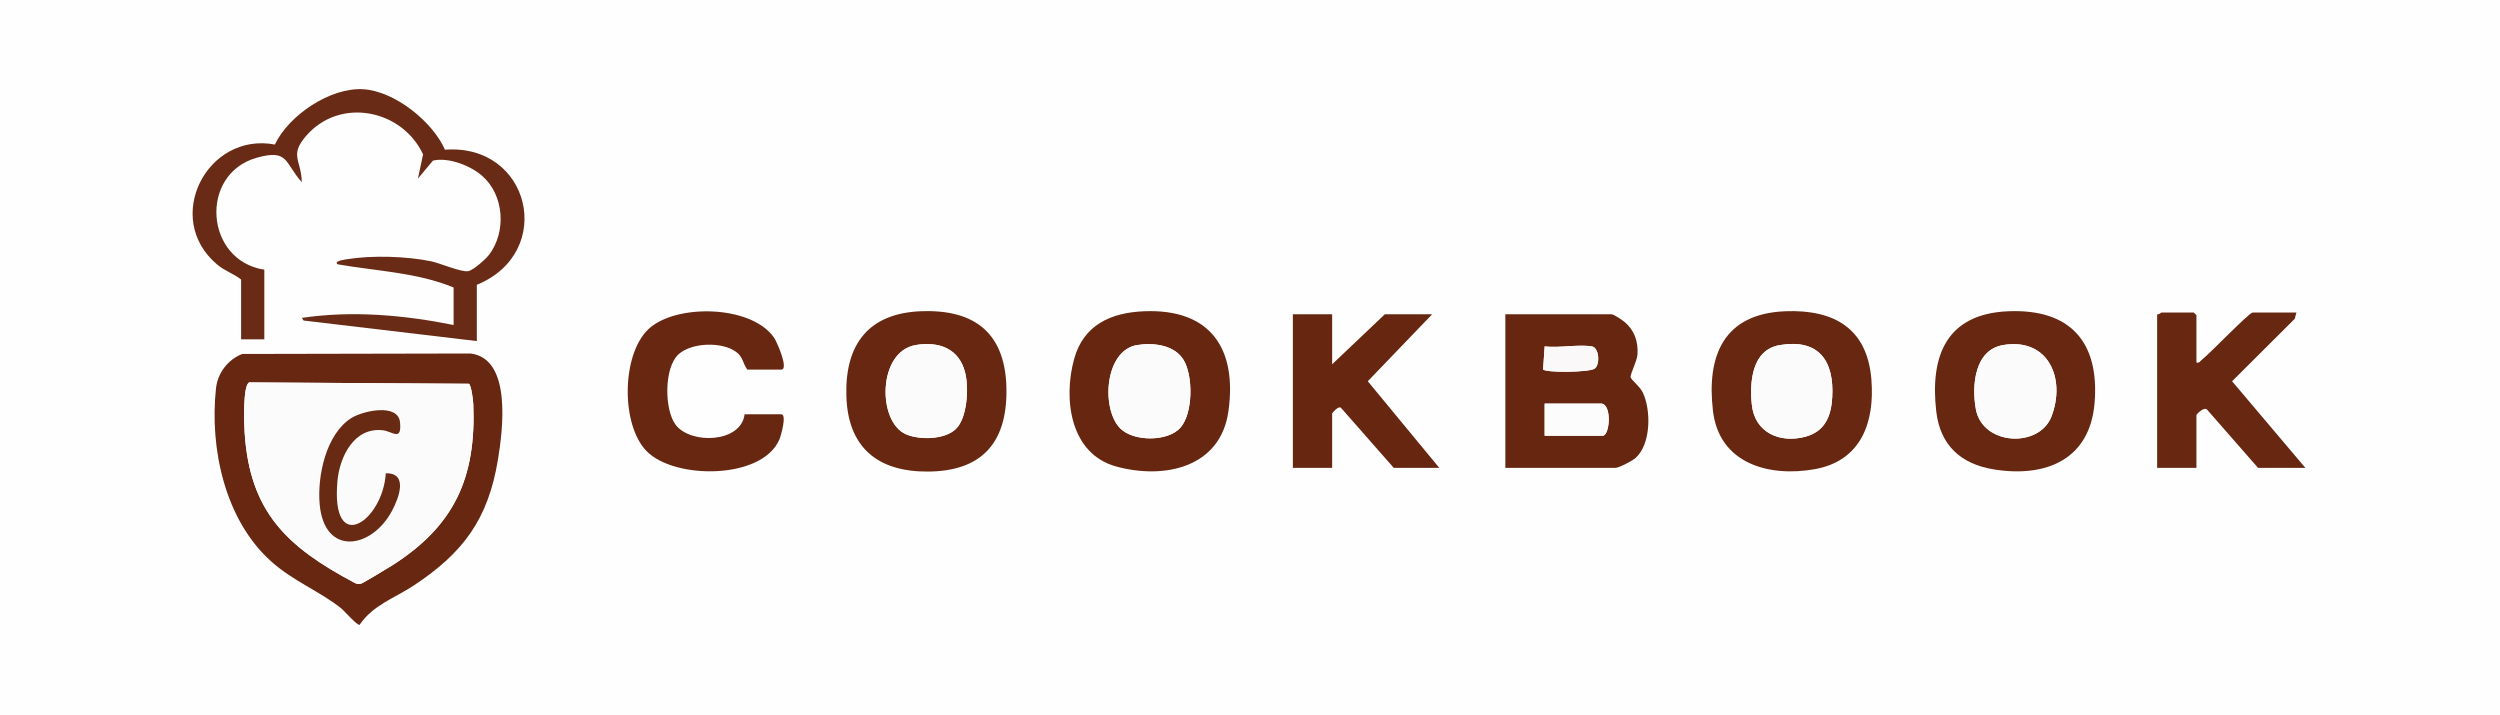
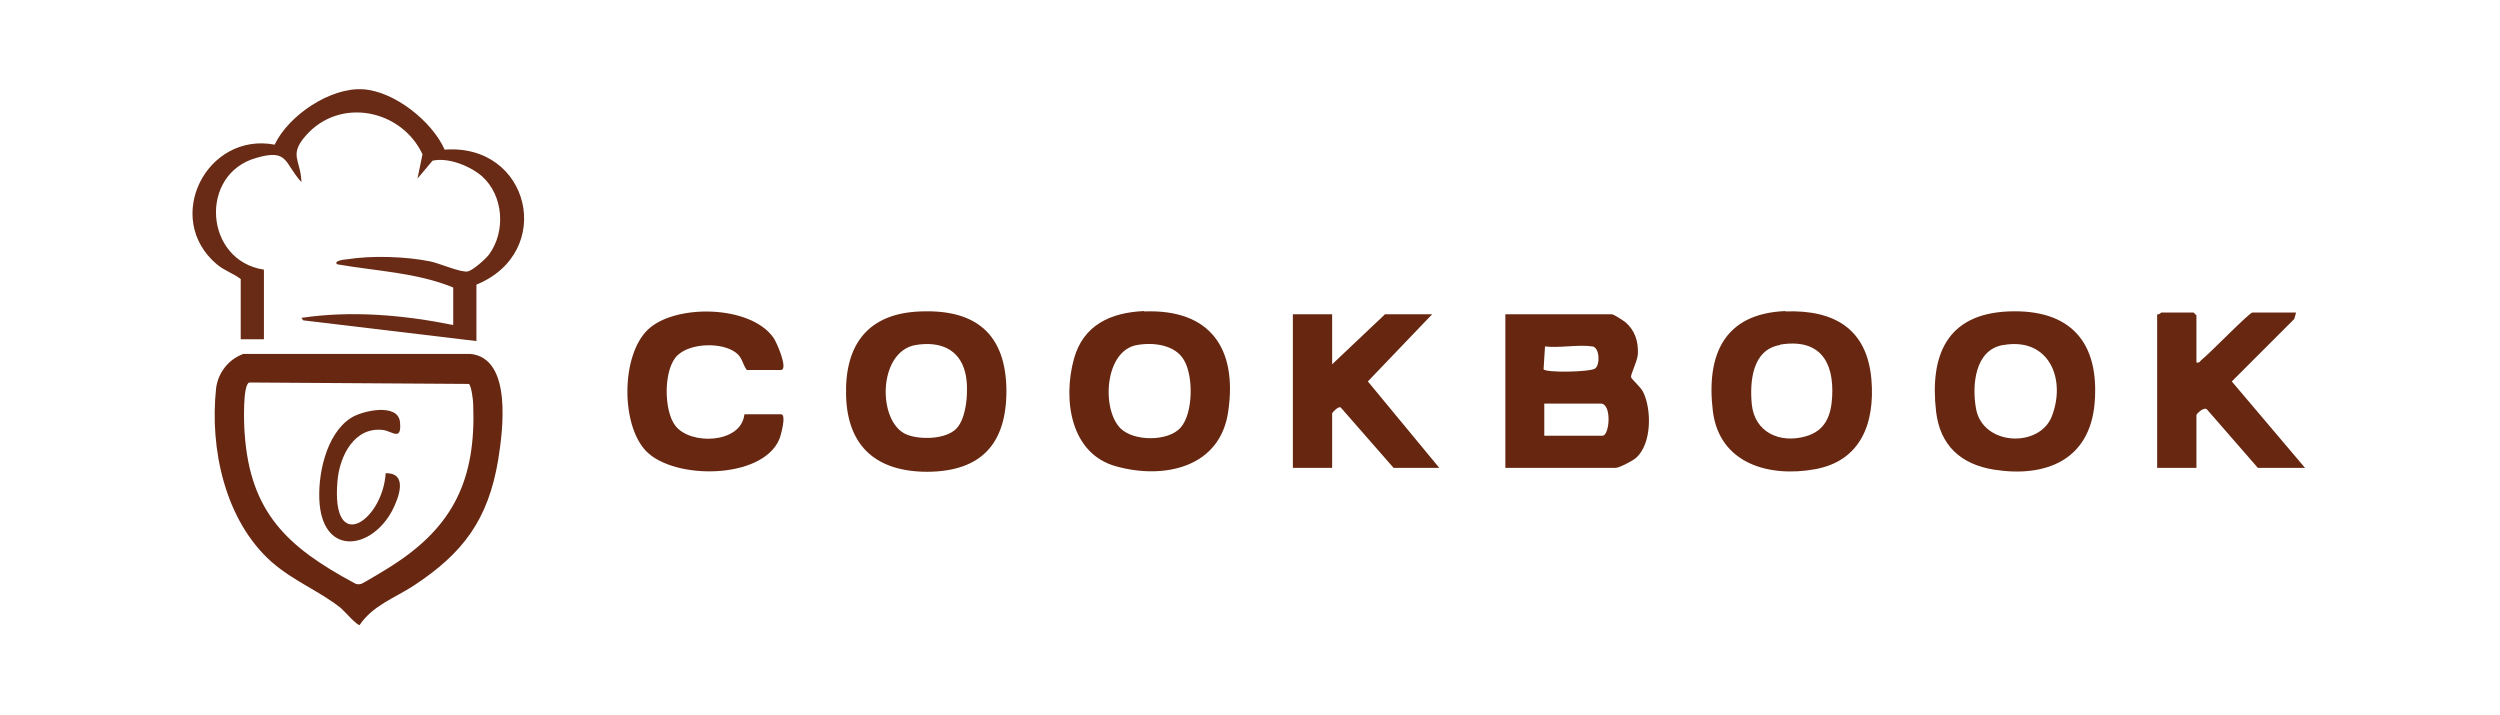
- <svg xmlns="http://www.w3.org/2000/svg" id="Layer_1" data-name="Layer 1" viewBox="0 0 700 200">
+ <svg xmlns="http://www.w3.org/2000/svg" id="Layer_1" version="1.1" viewBox="0 0 700 200">
  <defs>
    <style>
-       .cls-1 {
+       .st0 {
        fill: #66260f;
      }

-       .cls-2 {
-         fill: #fcfbfb;
-       }
- 
-       .cls-3 {
-         fill: #fdfcfc;
-       }
- 
-       .cls-4 {
-         fill: #fefefe;
-       }
- 
-       .cls-5 {
+       .st1 {
        fill: #692a14;
      }

-       .cls-6 {
+       .st2 {
        fill: #692b15;
      }

-       .cls-7 {
-         fill: #faf8f8;
-       }
- 
-       .cls-8 {
+       .st3 {
        fill: #672710;
      }

-       .cls-9 {
+       .st4 {
        fill: #672711;
      }

-       .cls-10 {
+       .st5 {
        fill: #662610;
      }
    </style>
  </defs>
-   <path class="cls-4" d="M700,0v200H0V0h700ZM67.5,78.25v16.75h6.5v-19.5c-16.68-2.55-18.32-26.82-2.1-31.35,8.96-2.51,7.71,1.43,12.6,6.85-.17-6.31-3.56-7.46,1.25-13.01,9.45-10.88,26.84-7.37,32.7,5.23l-1.44,6.77,4.21-5.03c4.26-1.01,10.44,1.34,13.79,4.28,6.14,5.39,6.8,15.54,1.99,22-.93,1.25-4.42,4.37-5.87,4.67-1.89.39-7.99-2.26-10.52-2.78-6.83-1.39-16.43-1.69-23.3-.58-.45.07-4,.46-2.81,1.44,10.85,1.92,22.25,2.26,32.5,6.5v10.5c-13.93-2.81-28.38-4.09-42.5-1.99l.5.74,48.5,5.75v-15.75c22.21-9.1,14.99-39.65-8.92-37.83-3.47-7.89-14.05-16.37-22.81-16.93-9.26-.6-20.91,7.27-24.82,15.48-18.96-3.59-31.46,20.65-16.22,33.54,2.26,1.91,4.52,2.52,6.76,4.24ZM208.5,116c-.99,8.03-15.03,8.48-19.26,3.01-3.25-4.19-3.34-16.07.74-19.79,3.7-3.38,12.29-3.61,16.2-.65,1.92,1.45,1.77,3.13,3.08,4.92h9.5c2.23,0-1.29-7.91-2.03-8.97-6.5-9.25-27.48-9.74-35.23-2.29s-7.63,26.63-.5,34.03c7.8,8.09,32.49,8.08,37.26-3.26.39-.92,2.15-7,.5-7h-10.25ZM257.9,87.15c-14.72.58-21.3,9.27-20.92,23.63.38,14.38,8.62,21.33,22.77,21.27,15.02-.07,22.14-7.93,22.06-22.71-.09-15.65-8.45-22.79-23.91-22.18ZM320.4,87.15c-9.37.37-17.02,3.82-19.64,13.36-3.1,11.28-1.12,26.62,11.85,30.13,13.43,3.64,29.1.3,31.34-15.44,2.51-17.67-5.09-28.78-23.55-28.05ZM499.9,87.15c-17.14.67-22.14,12.26-20.26,27.96,1.76,14.69,15.64,18.56,28.48,16.26,12.95-2.31,16.84-13.06,15.87-25.11-1.15-14.34-10.5-19.64-24.09-19.11ZM562.4,87.15c-17.23.68-22.04,12.24-20.26,27.96,1.09,9.58,6.91,14.84,16.17,16.33,14.53,2.33,26.9-2.72,28.18-18.7,1.37-17.06-6.9-26.27-24.09-25.59ZM615,101.5v-13.25l-.75-.75h-9c-.17,0-.76.66-1.25.5v43h11v-14.75c0-.3,2.25-2.52,3.01-1.52l14.24,16.27h13.25l-20.52-24.25,17.54-17.48.48-1.77h-12.25c-.97,0-12.07,11.58-14.25,13.25-.5.39-.63.96-1.5.75ZM373,88h-11v43h11v-15.25c0-.15,1.89-2.3,2.51-1.52l14.74,16.77h12.75l-20.02-24.25,18.02-18.75h-13.25l-14.75,14v-14ZM421.5,131h30.75c1.05,0,4.82-1.97,5.72-2.78,4.34-3.87,4.37-13.47,1.97-18.41-.77-1.57-3.19-3.46-3.37-4.17-.19-.75,1.81-4.52,1.93-6.41.24-3.54-.84-6.7-3.5-8.99-.64-.55-3.12-2.25-3.75-2.25h-29.75v43ZM67.86,99.11c-4,1.58-6.9,5.3-7.37,9.63-1.83,16.88,2.52,36.92,15.5,48.51,6.22,5.56,13.44,8.25,19.47,13.03.98.78,4.5,4.84,5.24,4.69,3.65-5.5,9.86-7.53,15.07-10.96,13.89-9.16,20.91-18.56,23.67-35.33,1.32-8.04,4.01-28.27-7.67-29.69l-63.9.13Z" />
-   <path class="cls-9" d="M67.86,99.11l63.9-.13c11.68,1.43,8.99,21.65,7.67,29.69-2.76,16.77-9.77,26.17-23.67,35.33-5.21,3.43-11.42,5.46-15.07,10.96-.74.16-4.26-3.91-5.24-4.69-6.02-4.78-13.24-7.48-19.47-13.03-12.98-11.59-17.33-31.63-15.5-48.51.47-4.33,3.36-8.06,7.37-9.63ZM69.82,107.07c-1.89.64-1.46,11.87-1.31,14.18,1.46,22.23,11.97,31.94,30.64,41.87.64.39,1.25.48,1.98.3.5-.12,7.77-4.52,8.84-5.2,17.15-10.98,23.39-24.29,22.56-44.98-.05-1.18-.54-5.23-1.22-5.78l-61.48-.38Z" />
-   <path class="cls-6" d="M67.5,78.25c-2.24-1.72-4.5-2.33-6.76-4.24-15.24-12.89-2.75-37.13,16.22-33.54,3.9-8.21,15.56-16.08,24.82-15.48,8.76.56,19.34,9.05,22.81,16.93,23.91-1.82,31.13,28.73,8.92,37.83v15.75l-48.5-5.75-.5-.74c14.11-2.1,28.57-.81,42.5,1.99v-10.5c-10.25-4.24-21.65-4.59-32.5-6.5-1.18-.98,2.36-1.36,2.81-1.44,6.87-1.11,16.47-.81,23.3.58,2.53.51,8.63,3.17,10.52,2.78,1.45-.3,4.94-3.42,5.87-4.67,4.81-6.46,4.15-16.62-1.99-22-3.35-2.94-9.53-5.29-13.79-4.28l-4.21,5.03,1.44-6.77c-5.86-12.6-23.25-16.11-32.7-5.23-4.81,5.54-1.42,6.7-1.25,13.01-4.89-5.43-3.64-9.36-12.6-6.85-16.21,4.53-14.58,28.8,2.1,31.35v19.5h-6.5v-16.75Z" />
-   <path class="cls-1" d="M421.5,131v-43h29.75c.63,0,3.11,1.69,3.75,2.25,2.66,2.29,3.73,5.46,3.5,8.99-.13,1.89-2.13,5.65-1.93,6.41.18.7,2.61,2.6,3.37,4.17,2.41,4.94,2.37,14.53-1.97,18.41-.9.81-4.67,2.78-5.72,2.78h-30.75ZM445.75,97c-3.82-.64-9.24.48-13.25,0l-.43,6.43c.61.97,12.85.84,14.41-.2s1.31-5.88-.73-6.23ZM432.5,122h16.25c2.04,0,2.67-9-.5-9h-15.75v9Z" />
-   <path class="cls-8" d="M562.4,87.15c17.19-.68,25.46,8.53,24.09,25.59-1.28,15.97-13.65,21.03-28.18,18.7-9.26-1.49-15.09-6.75-16.17-16.33-1.78-15.72,3.03-27.28,20.26-27.96ZM560.87,96.62c-8.05,1.35-8.81,11.45-7.64,17.9,1.86,10.27,17.73,11,21.17,2.12,4.08-10.52-.78-22.17-13.53-20.03Z" />
-   <path class="cls-8" d="M257.9,87.15c15.46-.61,23.83,6.53,23.91,22.18.08,14.78-7.04,22.64-22.06,22.71-14.15.06-22.39-6.88-22.77-21.27-.38-14.36,6.2-23.05,20.92-23.63ZM256.37,96.62c-10.62,1.79-10.8,21.42-2.71,24.97,3.74,1.64,11.05,1.51,14.09-1.59s3.52-11.37,2.52-15.53c-1.65-6.87-7.33-8.96-13.91-7.86Z" />
-   <path class="cls-8" d="M499.9,87.15c13.6-.53,22.94,4.77,24.09,19.11.97,12.06-2.92,22.8-15.87,25.11-12.84,2.29-26.73-1.57-28.48-16.26-1.88-15.7,3.12-27.29,20.26-27.96ZM498.37,96.62c-7.83,1.31-8.5,10.26-7.86,16.63.79,7.91,7.87,10.96,15.02,9.03,5.46-1.48,7.2-5.74,7.5-11,.59-10.2-3.71-16.49-14.65-14.65Z" />
-   <path class="cls-10" d="M320.4,87.15c18.46-.73,26.06,10.38,23.55,28.05-2.24,15.74-17.91,19.08-31.34,15.44-12.98-3.51-14.96-18.86-11.85-30.13,2.62-9.53,10.27-12.99,19.64-13.36ZM318.37,96.62c-9.13,1.54-10.12,18.01-4.64,23.4,3.7,3.64,13.29,3.66,16.78-.26s3.6-14.42.92-18.93c-2.53-4.27-8.58-4.96-13.06-4.2Z" />
-   <path class="cls-9" d="M615,101.5c.87.22,1-.36,1.5-.75,2.18-1.67,13.27-13.25,14.25-13.25h12.25l-.48,1.77-17.54,17.48,20.52,24.25h-13.25l-14.24-16.27c-.76-1-3.01,1.22-3.01,1.52v14.75h-11v-43c.49.16,1.08-.5,1.25-.5h9l.75.75v13.25Z" />
-   <path class="cls-1" d="M373,88v14l14.75-14h13.25l-18.02,18.75,20.02,24.25h-12.75l-14.74-16.77c-.62-.78-2.51,1.36-2.51,1.52v15.25h-11v-43h11Z" />
-   <path class="cls-9" d="M208.5,116h10.25c1.65,0-.11,6.08-.5,7-4.77,11.34-29.47,11.35-37.26,3.26-7.13-7.39-6.97-26.84.5-34.03s28.73-6.96,35.23,2.29c.75,1.06,4.26,8.97,2.03,8.97h-9.5c-1.31-1.79-1.16-3.48-3.08-4.92-3.91-2.95-12.49-2.73-16.2.65-4.08,3.72-3.99,15.59-.74,19.79,4.24,5.47,18.27,5.02,19.26-3.01Z" />
-   <path class="cls-2" d="M69.82,107.07l61.48.38c.68.54,1.17,4.6,1.22,5.78.83,20.69-5.41,34-22.56,44.98-1.07.69-8.34,5.08-8.84,5.2-.73.18-1.34.09-1.98-.3-18.66-9.93-29.18-19.64-30.64-41.87-.15-2.3-.58-13.54,1.31-14.18ZM108.02,132.52c-.81,13.48-15.39,23.34-13.54,2.21.61-6.9,4.73-15.26,12.79-14.25,2.65.33,5.25,3.06,4.74-2.24s-10.39-3.26-13.68-1.17c-7.1,4.51-9.53,16.32-8.82,24.16,1.32,14.58,14.55,12.52,20.26,1.78,1.87-3.51,4.64-10.65-1.75-10.5Z" />
-   <path class="cls-3" d="M432.5,122v-9h15.75c3.17,0,2.54,9,.5,9h-16.25Z" />
-   <path class="cls-7" d="M445.75,97c2.04.34,2.36,5.14.73,6.23s-13.8,1.17-14.41.2l.43-6.43c4.01.48,9.43-.64,13.25,0Z" />
-   <path class="cls-2" d="M560.87,96.62c12.75-2.14,17.61,9.51,13.53,20.03-3.44,8.88-19.31,8.15-21.17-2.12-1.17-6.46-.41-16.55,7.64-17.9Z" />
-   <path class="cls-2" d="M256.37,96.62c6.57-1.11,12.26.98,13.91,7.86,1,4.15.63,12.31-2.52,15.53s-10.35,3.23-14.09,1.59c-8.08-3.55-7.91-23.19,2.71-24.97Z" />
-   <path class="cls-2" d="M498.37,96.62c10.94-1.83,15.24,4.46,14.65,14.65-.3,5.26-2.04,9.52-7.5,11-7.15,1.94-14.22-1.12-15.02-9.03-.64-6.36.03-15.31,7.86-16.63Z" />
-   <path class="cls-2" d="M318.37,96.62c4.48-.76,10.52-.07,13.06,4.2,2.68,4.51,2.68,14.88-.92,18.93s-13.08,3.9-16.78.26c-5.48-5.39-4.5-21.86,4.64-23.4Z" />
-   <path class="cls-5" d="M108.02,132.52c6.4-.15,3.62,6.99,1.75,10.5-5.71,10.74-18.94,12.8-20.26-1.78-.71-7.84,1.73-19.65,8.82-24.16,3.29-2.09,13.16-4.25,13.68,1.17s-2.09,2.57-4.74,2.24c-8.06-1.01-12.18,7.34-12.79,14.25-1.86,21.12,12.72,11.26,13.54-2.21Z" />
+   <path class="st4" d="M67.9,99.1h63.9c11.7,1.3,9,21.5,7.7,29.6-2.8,16.8-9.8,26.2-23.7,35.3-5.2,3.4-11.4,5.5-15.1,11-.7.2-4.3-3.9-5.2-4.7-6-4.8-13.2-7.5-19.5-13-13-11.6-17.3-31.6-15.5-48.5.5-4.3,3.4-8.1,7.4-9.6h0ZM69.8,107.1c-1.9.6-1.5,11.9-1.3,14.2,1.5,22.2,12,31.9,30.6,41.9.6.4,1.2.5,2,.3.5-.1,7.8-4.5,8.8-5.2,17.2-11,23.4-24.3,22.6-45,0-1.2-.5-5.2-1.2-5.8l-61.5-.4h0Z" />
+   <path class="st2" d="M67.5,78.2c-2.2-1.7-4.5-2.3-6.8-4.2-15.2-12.9-2.8-37.1,16.2-33.5,3.9-8.2,15.6-16.1,24.8-15.5,8.8.6,19.3,9,22.8,16.9,23.9-1.8,31.1,28.7,8.9,37.8v15.8l-48.5-5.8-.5-.7c14.1-2.1,28.6-.8,42.5,2v-10.5c-10.2-4.2-21.7-4.6-32.5-6.5-1.2-1,2.4-1.4,2.8-1.4,6.9-1.1,16.5-.8,23.3.6,2.5.5,8.6,3.2,10.5,2.8,1.4-.3,4.9-3.4,5.9-4.7,4.8-6.5,4.1-16.6-2-22-3.4-2.9-9.5-5.3-13.8-4.3l-4.2,5,1.4-6.8c-5.9-12.6-23.2-16.1-32.7-5.2-4.8,5.5-1.4,6.7-1.2,13-4.9-5.4-3.6-9.4-12.6-6.8-16.2,4.5-14.6,28.8,2.1,31.3v19.5h-6.5v-16.8h0Z" />
+   <path class="st0" d="M421.5,131v-43h29.8c.6,0,3.1,1.7,3.8,2.2,2.7,2.3,3.7,5.5,3.5,9-.1,1.9-2.1,5.7-1.9,6.4.2.7,2.6,2.6,3.4,4.2,2.4,4.9,2.4,14.5-2,18.4-.9.8-4.7,2.8-5.7,2.8h-30.8ZM445.8,97c-3.8-.6-9.2.5-13.2,0l-.4,6.4c.6,1,12.9.8,14.4-.2s1.3-5.9-.7-6.2ZM432.5,122h16.2c2,0,2.7-9-.5-9h-15.8v9Z" />
+   <path class="st3" d="M562.4,87.2c17.2-.7,25.5,8.5,24.1,25.6-1.3,16-13.7,21-28.2,18.7-9.3-1.5-15.1-6.8-16.2-16.3-1.8-15.7,3-27.3,20.3-28h0ZM560.9,96.6c-8,1.3-8.8,11.4-7.6,17.9,1.9,10.3,17.7,11,21.2,2.1,4.1-10.5-.8-22.2-13.5-20h0Z" />
+   <path class="st3" d="M257.9,87.2c15.5-.6,23.8,6.5,23.9,22.2,0,14.8-7,22.6-22.1,22.7-14.1,0-22.4-6.9-22.8-21.3-.4-14.4,6.2-23.1,20.9-23.6h0ZM256.4,96.6c-10.6,1.8-10.8,21.4-2.7,25,3.7,1.6,11.1,1.5,14.1-1.6s3.5-11.4,2.5-15.5c-1.6-6.9-7.3-9-13.9-7.9h0Z" />
+   <path class="st3" d="M499.9,87.2c13.6-.5,22.9,4.8,24.1,19.1,1,12.1-2.9,22.8-15.9,25.1-12.8,2.3-26.7-1.6-28.5-16.3-1.9-15.7,3.1-27.3,20.3-28ZM498.4,96.6c-7.8,1.3-8.5,10.3-7.9,16.6.8,7.9,7.9,11,15,9,5.5-1.5,7.2-5.7,7.5-11,.6-10.2-3.7-16.5-14.6-14.7h0Z" />
+   <path class="st5" d="M320.4,87.2c18.5-.7,26.1,10.4,23.5,28-2.2,15.7-17.9,19.1-31.3,15.4-13-3.5-15-18.9-11.9-30.1,2.6-9.5,10.3-13,19.6-13.4h0ZM318.4,96.6c-9.1,1.5-10.1,18-4.6,23.4,3.7,3.6,13.3,3.7,16.8-.3s3.6-14.4.9-18.9c-2.5-4.3-8.6-5-13.1-4.2h0Z" />
+   <path class="st4" d="M615,101.5c.9.2,1-.4,1.5-.8,2.2-1.7,13.3-13.2,14.2-13.2h12.2l-.5,1.8-17.5,17.5,20.5,24.2h-13.2l-14.2-16.3c-.8-1-3,1.2-3,1.5v14.8h-11v-43c.5.2,1.1-.5,1.2-.5h9l.8.8v13.2h0Z" />
+   <path class="st0" d="M373,88v14l14.8-14h13.2l-18,18.8,20,24.2h-12.8l-14.7-16.8c-.6-.8-2.5,1.4-2.5,1.5v15.3h-11v-43h11Z" />
+   <path class="st4" d="M208.5,116h10.2c1.6,0-.1,6.1-.5,7-4.8,11.3-29.5,11.4-37.3,3.3-7.1-7.4-7-26.8.5-34s28.7-7,35.2,2.3c.8,1.1,4.3,9,2,9h-9.5c-1.3-1.8-1.2-3.5-3.1-4.9-3.9-2.9-12.5-2.7-16.2.7-4.1,3.7-4,15.6-.7,19.8,4.2,5.5,18.3,5,19.3-3h0Z" />
+   <path class="st1" d="M108,132.5c6.4-.1,3.6,7,1.8,10.5-5.7,10.7-18.9,12.8-20.3-1.8-.7-7.8,1.7-19.7,8.8-24.2,3.3-2.1,13.2-4.2,13.7,1.2s-2.1,2.6-4.7,2.2c-8.1-1-12.2,7.3-12.8,14.2-1.9,21.1,12.7,11.3,13.5-2.2h0Z" />
</svg>
